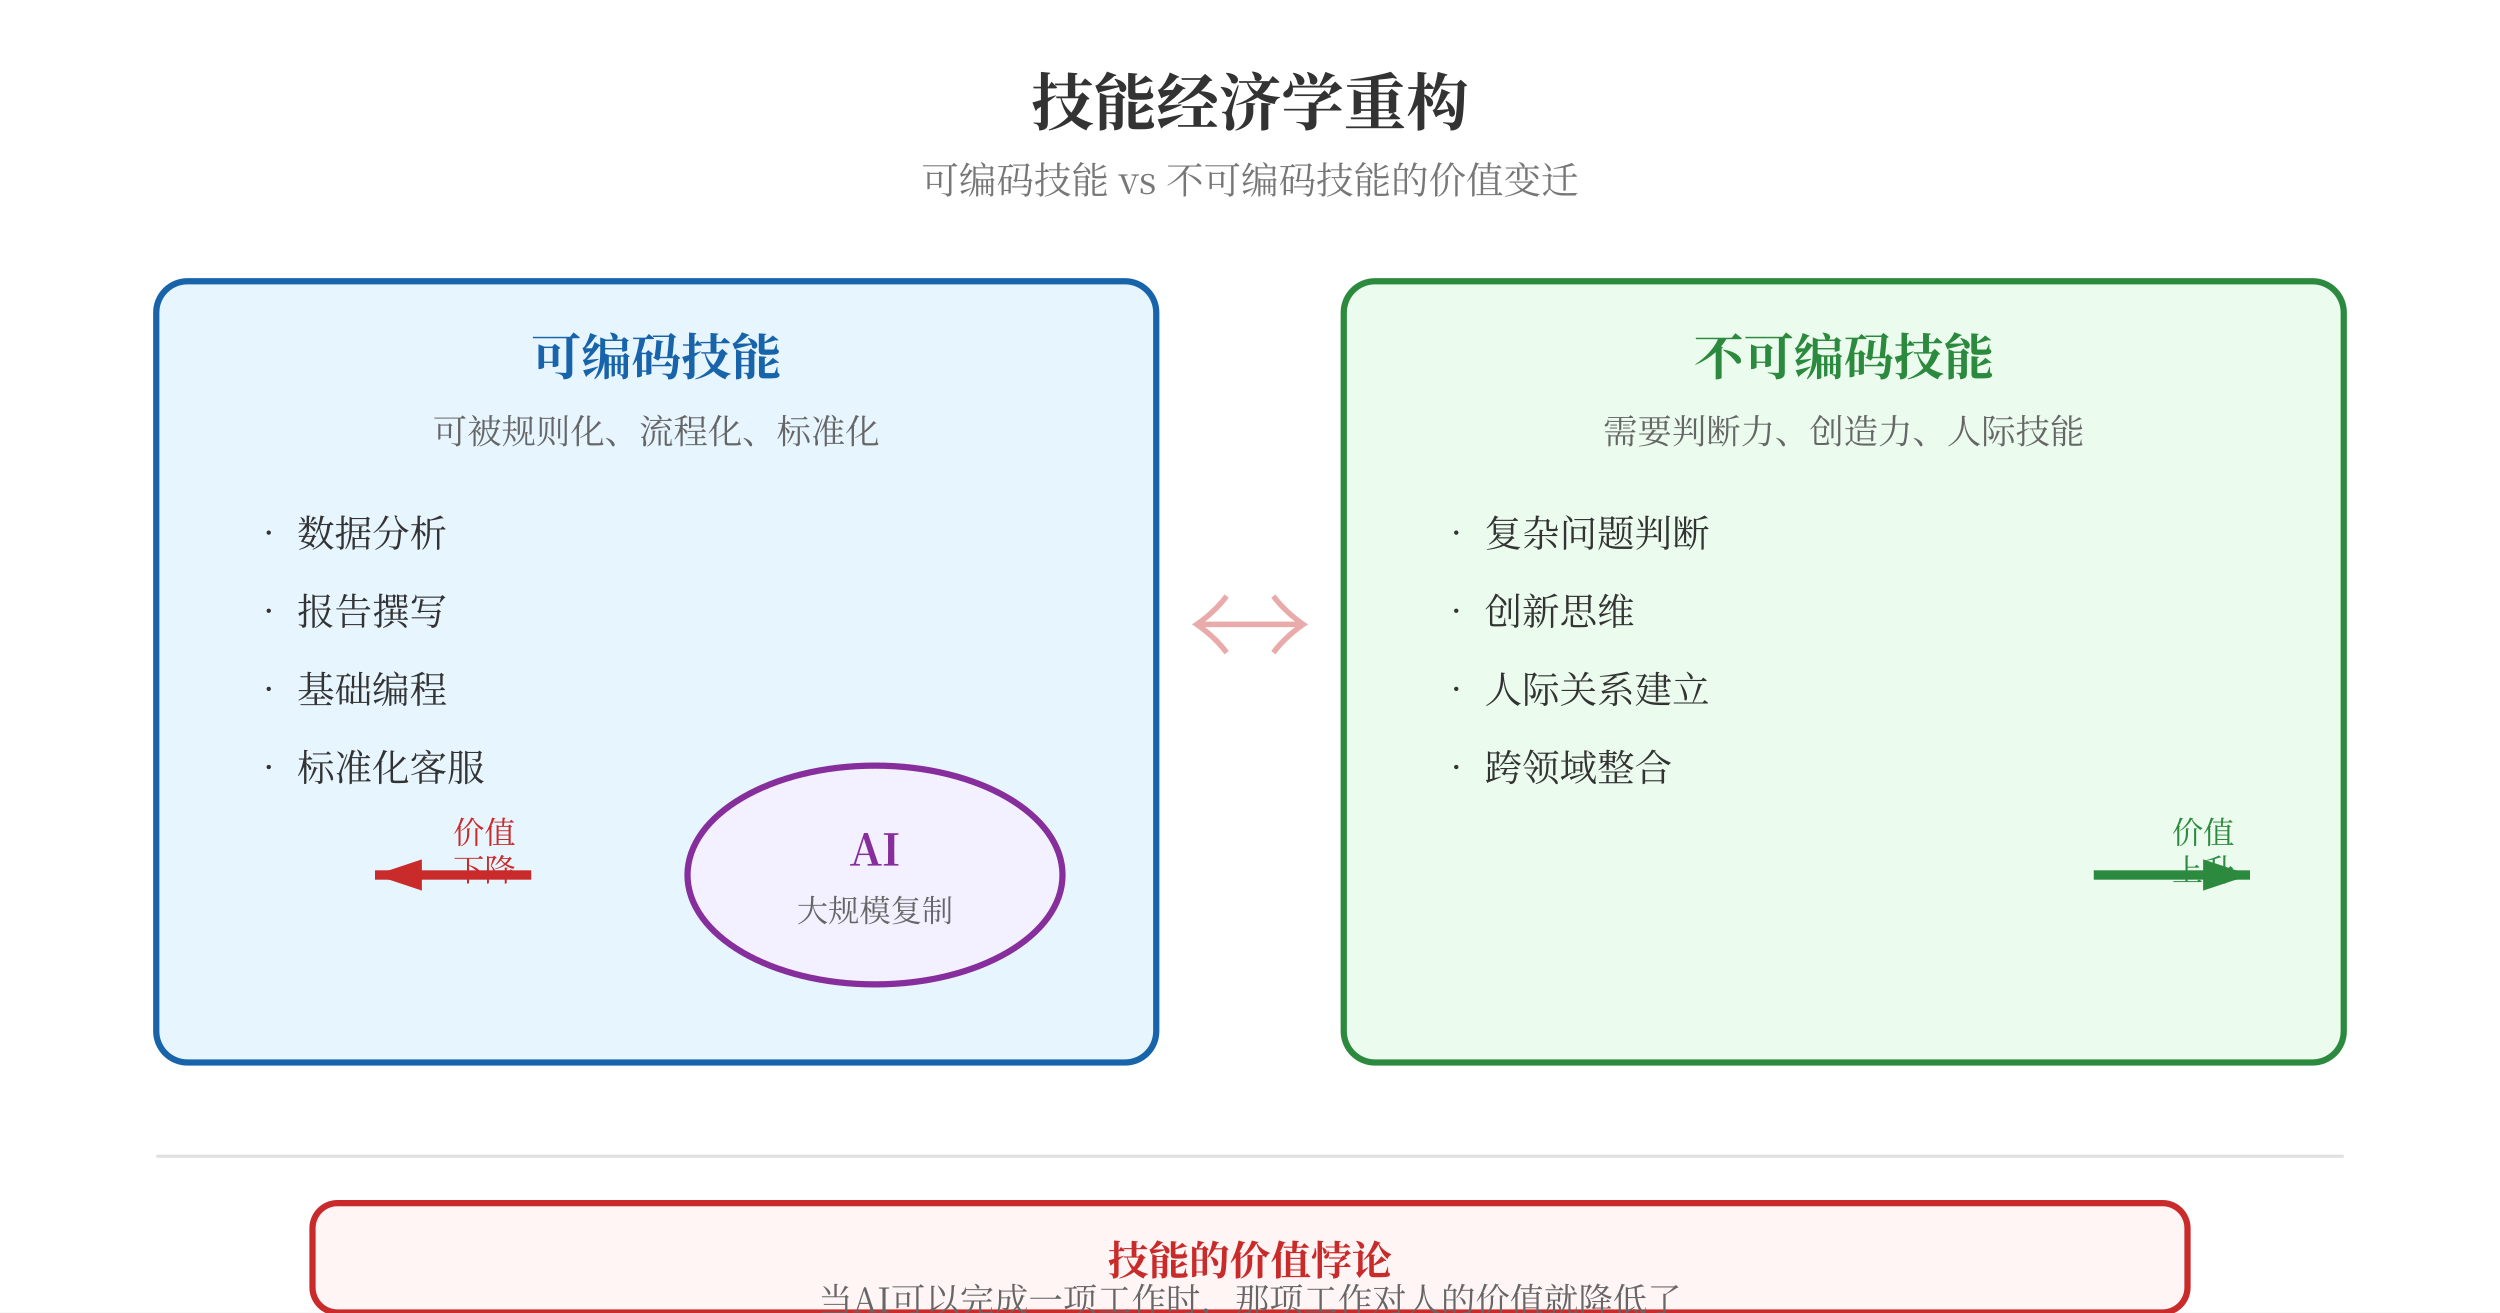
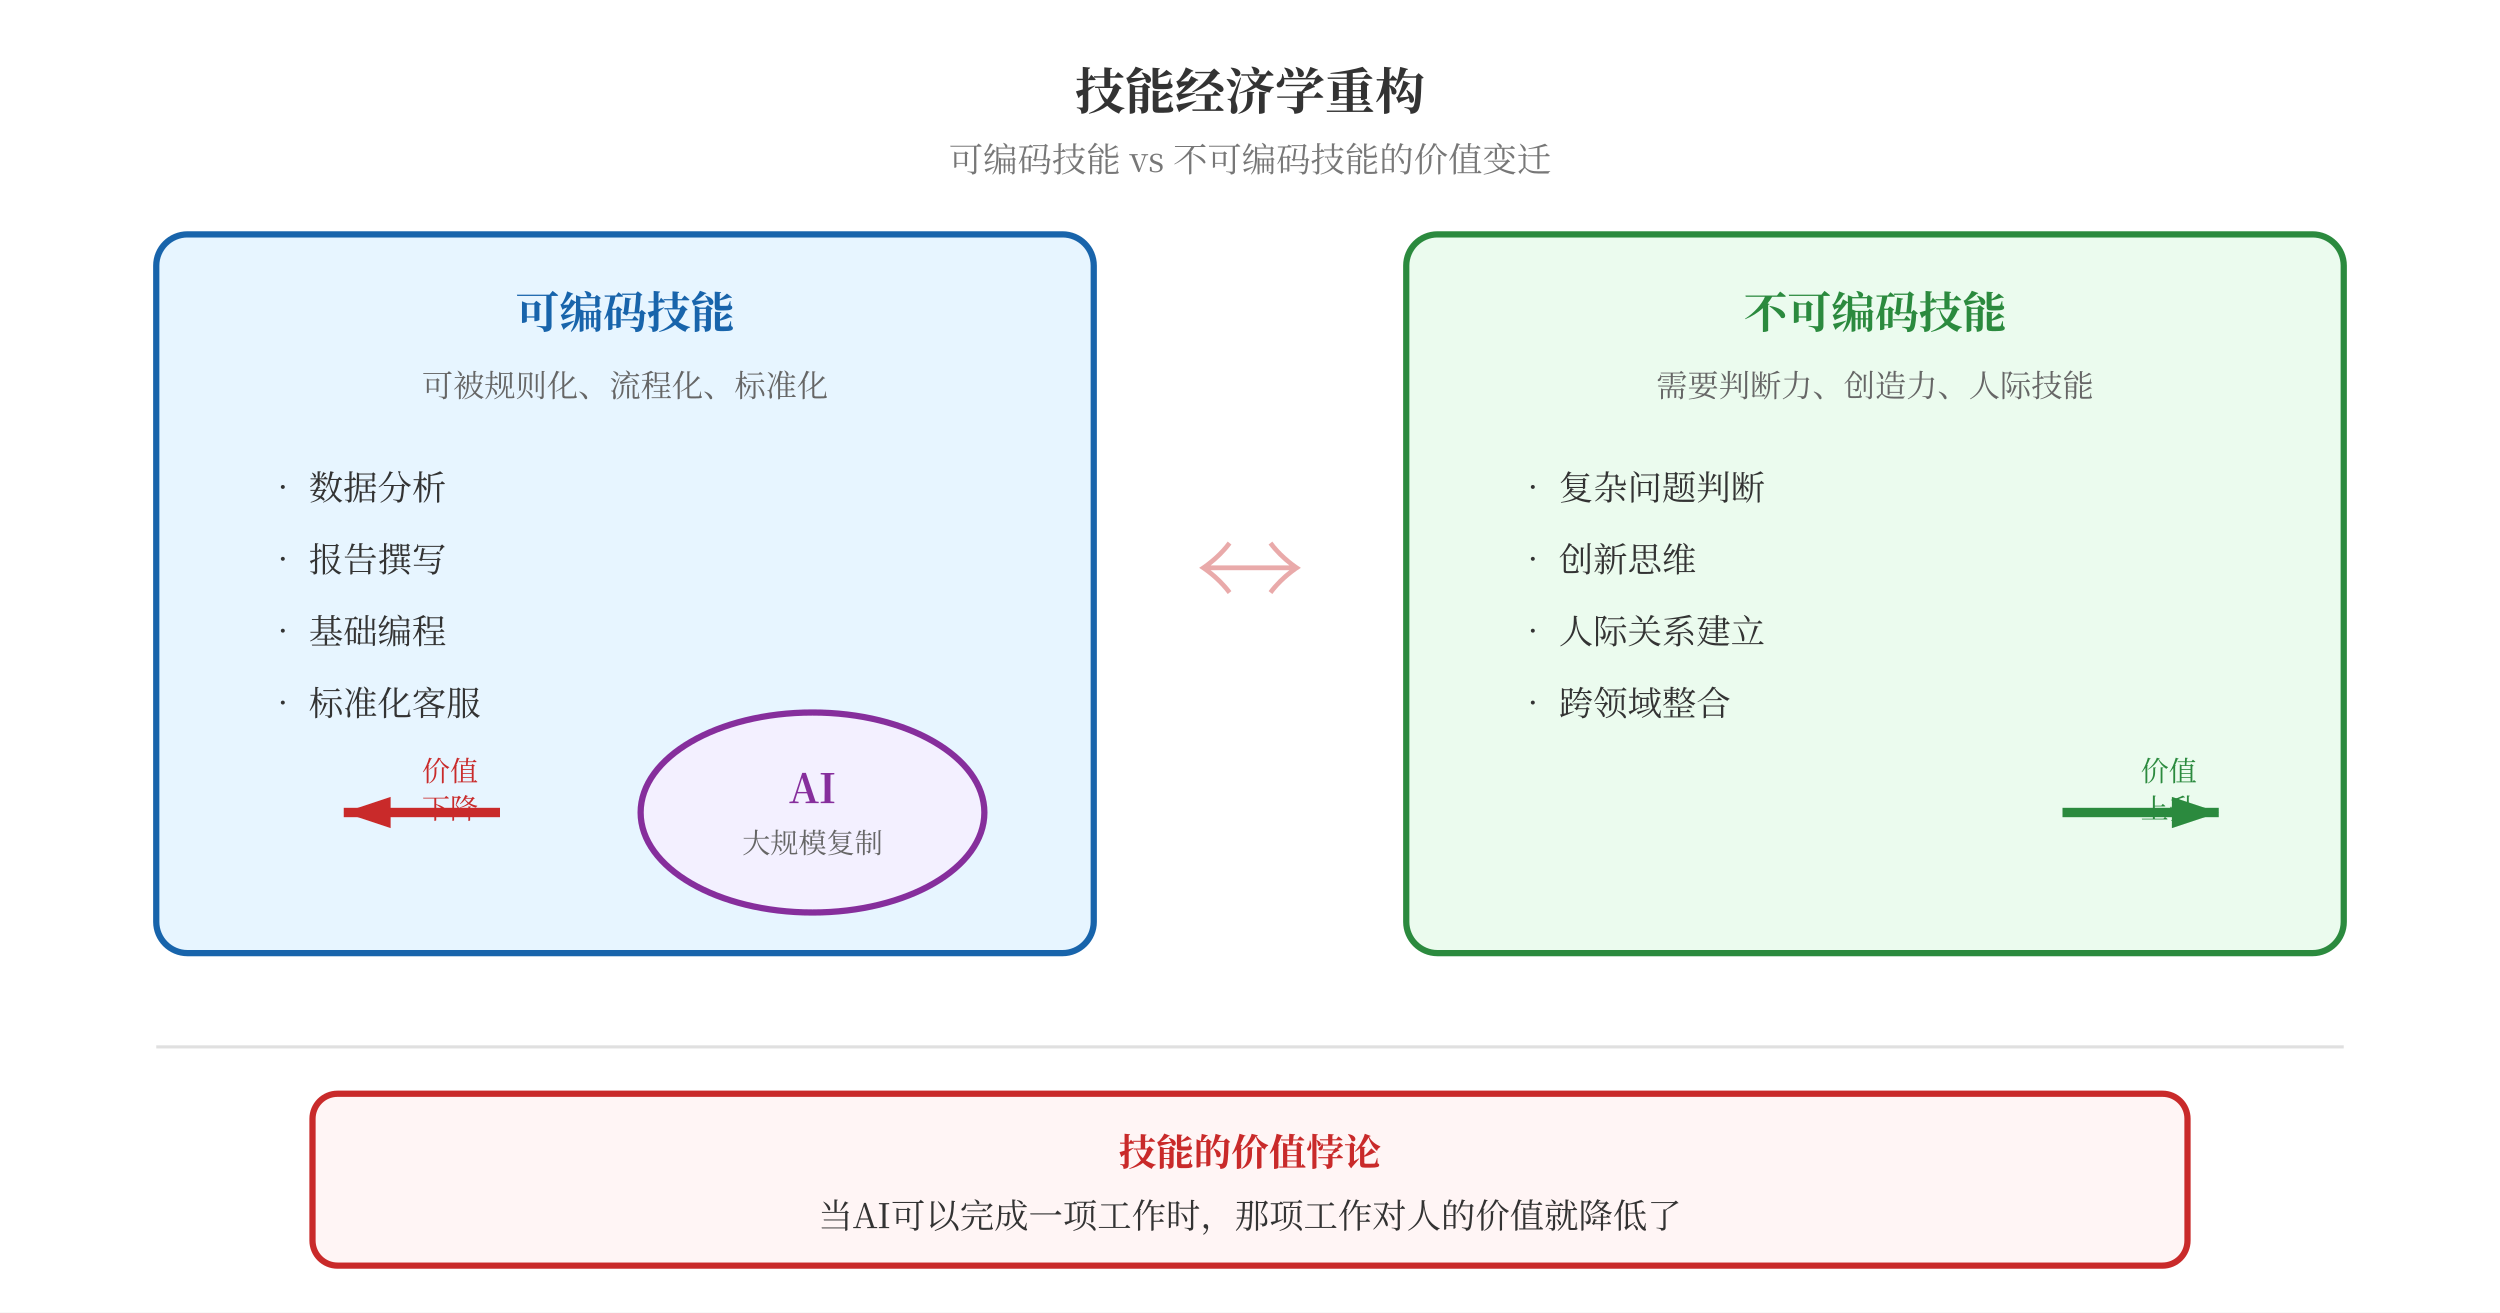
<svg xmlns="http://www.w3.org/2000/svg" viewBox="0 0 800 420" style="font-family: 'Noto Serif CJK SC', serif; background: #fefefe;">
  <rect width="800" height="420" fill="white" />
-   <text x="400" y="40" text-anchor="middle" font-size="20" font-weight="bold" fill="#333">技能经济学重构</text>
-   <text x="400" y="62" text-anchor="middle" font-size="12" fill="#777">可编码技能 vs 不可编码技能的价值变迁</text>
-   <rect x="50" y="90" width="320" height="250" rx="10" fill="#e7f5ff" stroke="#1864ab" stroke-width="2" />
-   <text x="210" y="120" text-anchor="middle" font-size="16" font-weight="bold" fill="#1864ab">可编码技能</text>
-   <text x="210" y="142" text-anchor="middle" font-size="11" fill="#666">可被规则化、流程化、标准化</text>
-   <text x="80" y="175" font-size="12" fill="#333">• 数据分析</text>
-   <text x="80" y="200" font-size="12" fill="#333">• 报告撰写</text>
-   <text x="80" y="225" font-size="12" fill="#333">• 基础编程</text>
-   <text x="80" y="250" font-size="12" fill="#333">• 标准化客服</text>
-   <ellipse cx="280" cy="280" rx="60" ry="35" fill="#f3f0ff" stroke="#862e9c" stroke-width="2" />
-   <text x="280" y="277" text-anchor="middle" font-size="14" font-weight="bold" fill="#862e9c">AI</text>
-   <text x="280" y="295" text-anchor="middle" font-size="10" fill="#666">大规模复制</text>
-   <path d="M170 280 L120 280" fill="none" stroke="#c92a2a" stroke-width="3" />
-   <polygon points="120,280 135,275 135,285" fill="#c92a2a" />
-   <text x="145" y="270" font-size="10" fill="#c92a2a">价值</text>
-   <text x="145" y="282" font-size="10" fill="#c92a2a">下降</text>
-   <rect x="430" y="90" width="320" height="250" rx="10" fill="#ebfbee" stroke="#2b8a3e" stroke-width="2" />
-   <text x="590" y="120" text-anchor="middle" font-size="16" font-weight="bold" fill="#2b8a3e">不可编码技能</text>
-   <text x="590" y="142" text-anchor="middle" font-size="11" fill="#666">需要判断力、创造力、人际技能</text>
-   <text x="460" y="175" font-size="12" fill="#333">• 复杂问题判断</text>
-   <text x="460" y="200" font-size="12" fill="#333">• 创新思维</text>
-   <text x="460" y="225" font-size="12" fill="#333">• 人际关系建立</text>
-   <text x="460" y="250" font-size="12" fill="#333">• 跨领域整合</text>
-   <path d="M670 280 L720 280" fill="none" stroke="#2b8a3e" stroke-width="3" />
-   <polygon points="720,280 705,275 705,285" fill="#2b8a3e" />
-   <text x="695" y="270" font-size="10" fill="#2b8a3e">价值</text>
-   <text x="695" y="282" font-size="10" fill="#2b8a3e">上升</text>
-   <text x="400" y="215" text-anchor="middle" font-size="40" fill="#c92a2a" opacity="0.4">↔</text>
-   <line x1="50" y1="370" x2="750" y2="370" stroke="#e0e0e0" stroke-width="1" />
-   <rect x="100" y="385" width="600" height="35" rx="8" fill="#fff5f5" stroke="#c92a2a" stroke-width="2" />
-   <text x="400" y="408" text-anchor="middle" font-size="13" font-weight="bold" fill="#c92a2a">技能的价值悖论</text>
-   <text x="400" y="420" text-anchor="middle" font-size="11" fill="#666">当AI可以完成一项工作时，那项工作对人的价值就降低了</text>
+   <text x="400" y="35" text-anchor="middle" font-size="16" font-weight="bold" fill="#333">技能经济学重构</text>
+   <text x="400" y="55" text-anchor="middle" font-size="11" fill="#777">可编码技能 vs 不可编码技能的价值变迁</text>
+   <rect x="50" y="75" width="300" height="230" rx="10" fill="#e7f5ff" stroke="#1864ab" stroke-width="2" />
+   <text x="200" y="105" text-anchor="middle" font-size="14" font-weight="bold" fill="#1864ab">可编码技能</text>
+   <text x="200" y="127" text-anchor="middle" font-size="10" fill="#666">可被规则化、流程化、标准化</text>
+   <text x="85" y="160" font-size="11" fill="#333">• 数据分析</text>
+   <text x="85" y="183" font-size="11" fill="#333">• 报告撰写</text>
+   <text x="85" y="206" font-size="11" fill="#333">• 基础编程</text>
+   <text x="85" y="229" font-size="11" fill="#333">• 标准化客服</text>
+   <ellipse cx="260" cy="260" rx="55" ry="32" fill="#f3f0ff" stroke="#862e9c" stroke-width="2" />
+   <text x="260" y="257" text-anchor="middle" font-size="13" font-weight="bold" fill="#862e9c">AI</text>
+   <text x="260" y="273" text-anchor="middle" font-size="9" fill="#666">大规模复制</text>
+   <path d="M160 260 L110 260" fill="none" stroke="#c92a2a" stroke-width="3" />
+   <polygon points="110,260 125,255 125,265" fill="#c92a2a" />
+   <text x="135" y="250" font-size="9" fill="#c92a2a">价值</text>
+   <text x="135" y="262" font-size="9" fill="#c92a2a">下降</text>
+   <rect x="450" y="75" width="300" height="230" rx="10" fill="#ebfbee" stroke="#2b8a3e" stroke-width="2" />
+   <text x="600" y="105" text-anchor="middle" font-size="14" font-weight="bold" fill="#2b8a3e">不可编码技能</text>
+   <text x="600" y="127" text-anchor="middle" font-size="10" fill="#666">需要判断力、创造力、人际技能</text>
+   <text x="485" y="160" font-size="11" fill="#333">• 复杂问题判断</text>
+   <text x="485" y="183" font-size="11" fill="#333">• 创新思维</text>
+   <text x="485" y="206" font-size="11" fill="#333">• 人际关系建立</text>
+   <text x="485" y="229" font-size="11" fill="#333">• 跨领域整合</text>
+   <path d="M660 260 L710 260" fill="none" stroke="#2b8a3e" stroke-width="3" />
+   <polygon points="710,260 695,255 695,265" fill="#2b8a3e" />
+   <text x="685" y="250" font-size="9" fill="#2b8a3e">价值</text>
+   <text x="685" y="262" font-size="9" fill="#2b8a3e">上升</text>
+   <text x="400" y="195" text-anchor="middle" font-size="35" fill="#c92a2a" opacity="0.4">↔</text>
+   <line x1="50" y1="335" x2="750" y2="335" stroke="#e0e0e0" stroke-width="1" />
+   <rect x="100" y="350" width="600" height="55" rx="8" fill="#fff5f5" stroke="#c92a2a" stroke-width="2" />
+   <text x="400" y="373" text-anchor="middle" font-size="12" font-weight="bold" fill="#c92a2a">技能的价值悖论</text>
+   <text x="400" y="393" text-anchor="middle" font-size="11" fill="#333">当AI可以完成一项工作时，那项工作对人的价值就降低了</text>
</svg>
